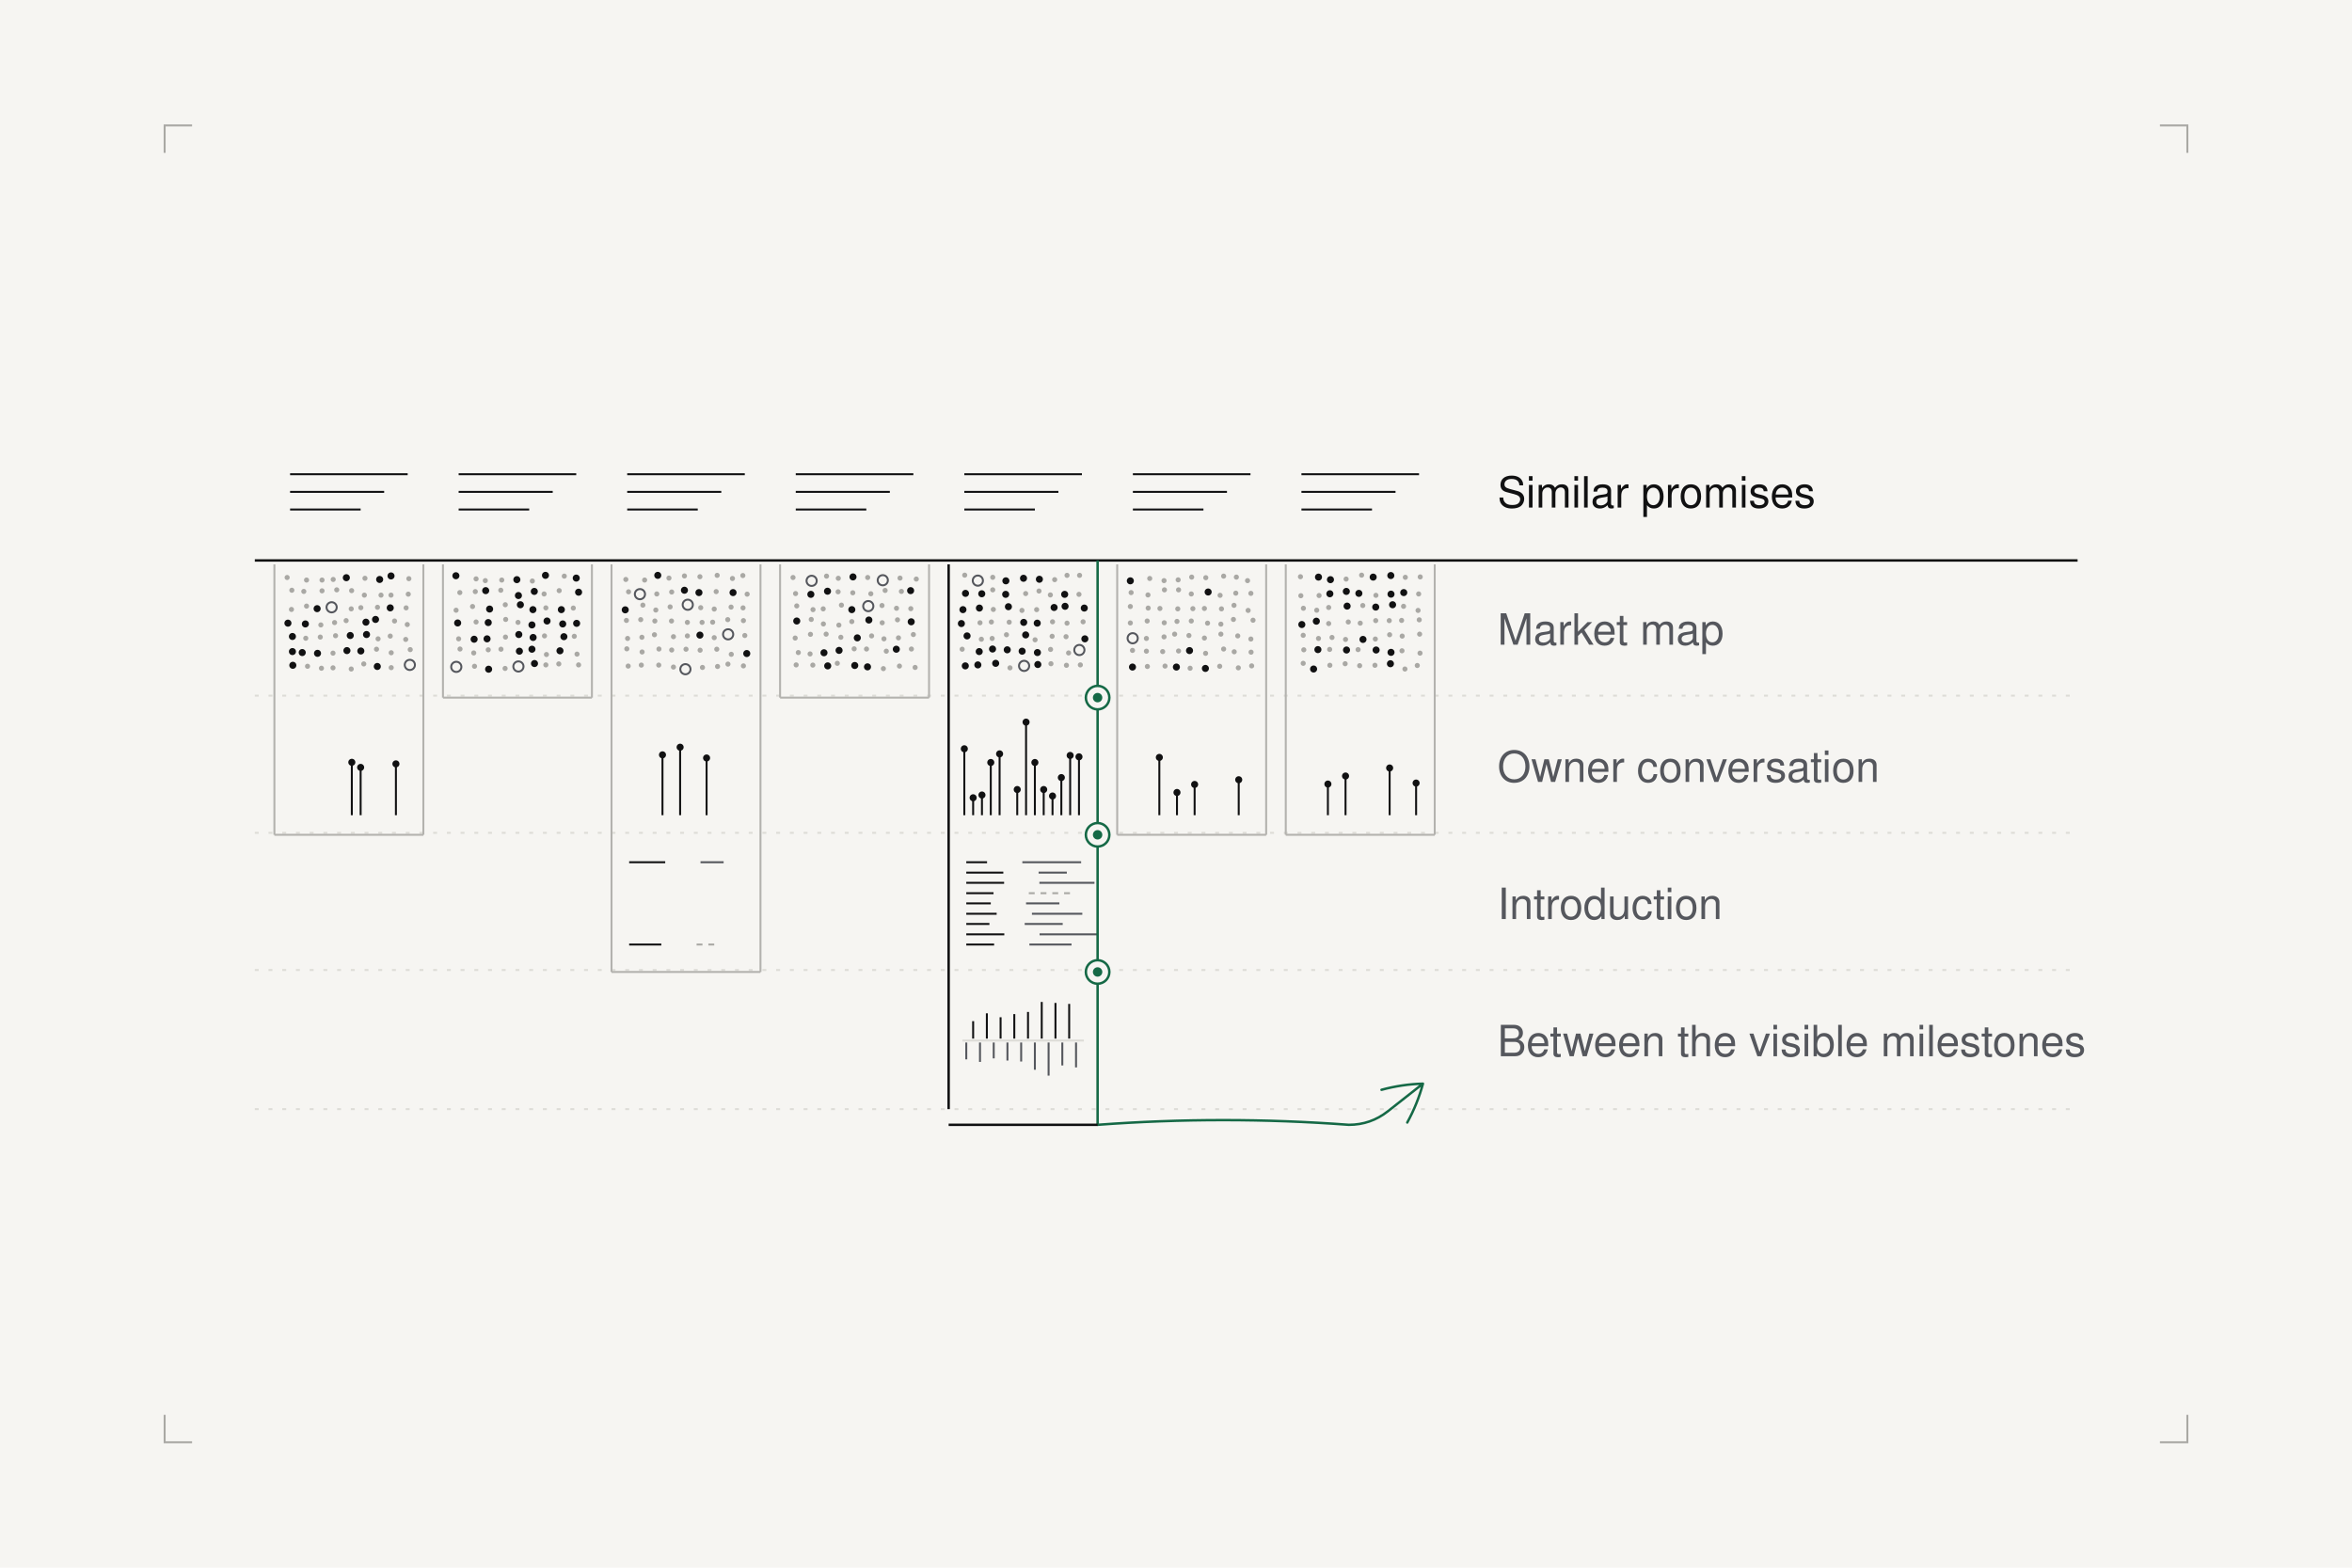
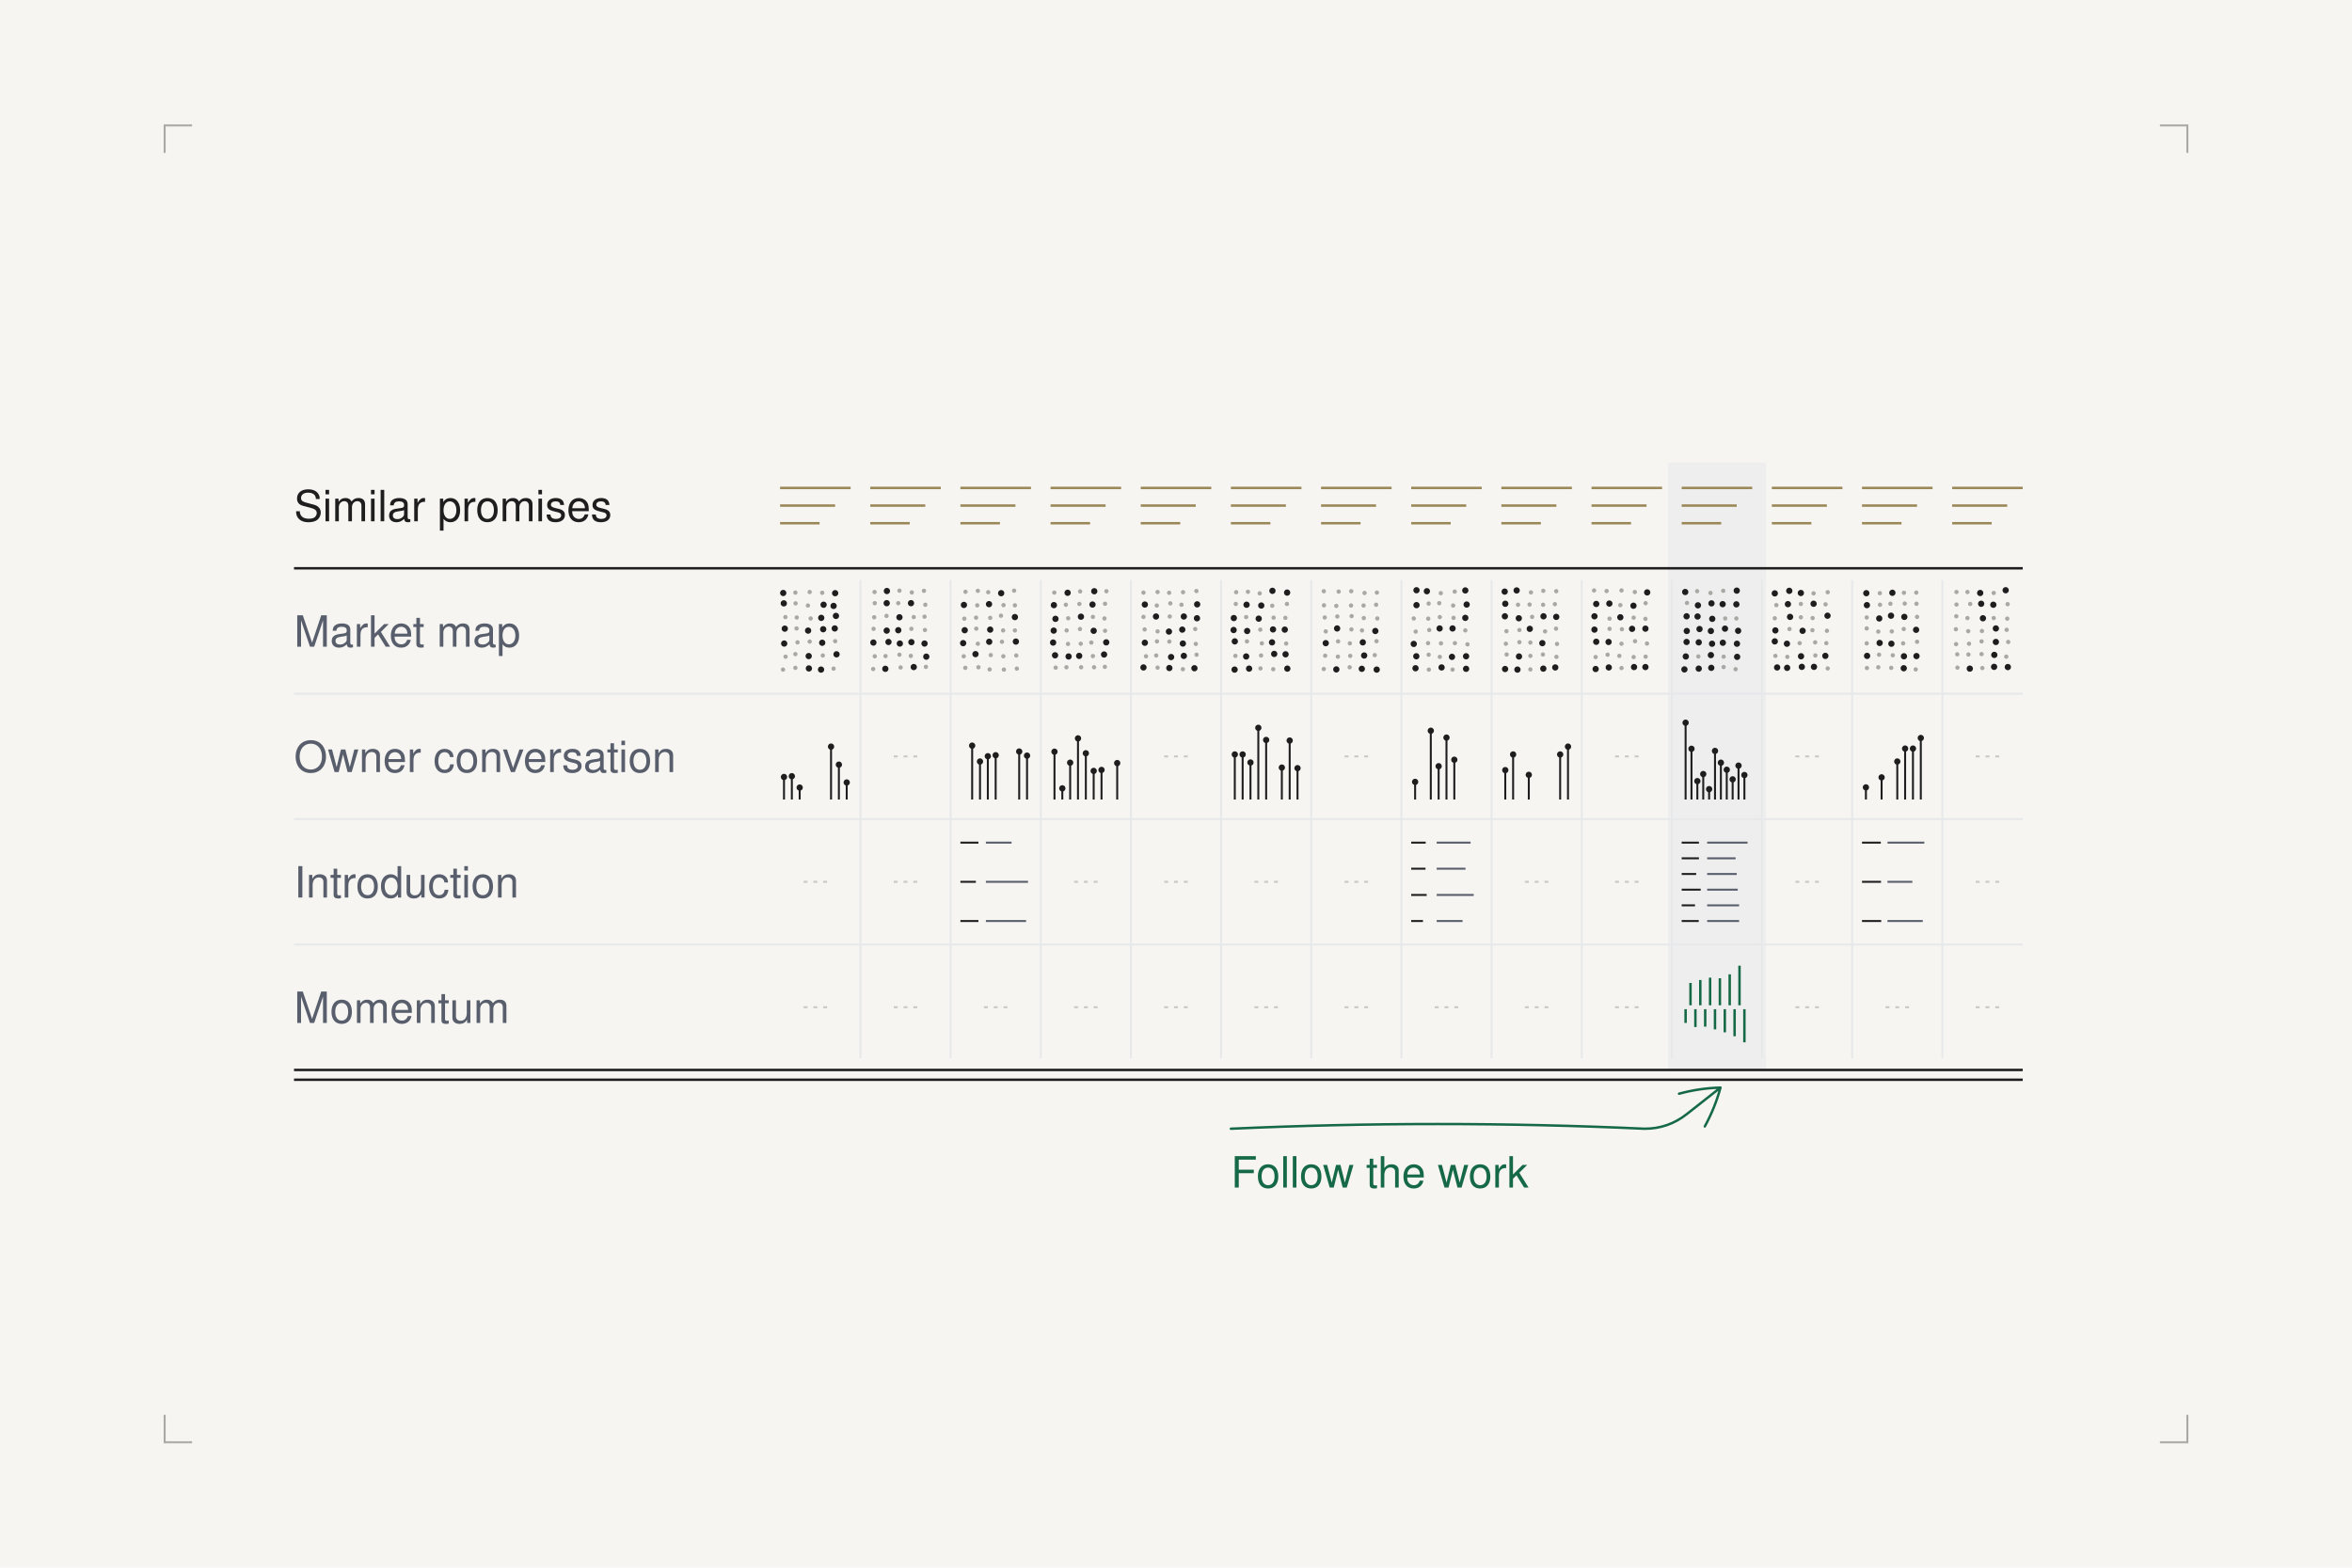
<svg xmlns="http://www.w3.org/2000/svg" viewBox="0 0 1200 800" preserveAspectRatio="xMidYMid slice" aria-hidden="true" focusable="false">
  <rect width="1200" height="800" fill="#f6f5f2" />
  <path d="M84 78V64H98M1102 64H1116V78M1116 722V736H1102M98 736H84V722" fill="none" stroke="#a9a8a4" stroke-width="1" vector-effect="non-scaling-stroke" />
-   <path d="M130 355H1060" stroke="#dddcd7" stroke-width="1" stroke-dasharray="2 5" fill="none" vector-effect="non-scaling-stroke" />
-   <path d="M130 425H1060" stroke="#dddcd7" stroke-width="1" stroke-dasharray="2 5" fill="none" vector-effect="non-scaling-stroke" />
-   <path d="M130 495H1060" stroke="#dddcd7" stroke-width="1" stroke-dasharray="2 5" fill="none" vector-effect="non-scaling-stroke" />
-   <path d="M130 566H1060" stroke="#dddcd7" stroke-width="1" stroke-dasharray="2 5" fill="none" vector-effect="non-scaling-stroke" />
-   <text x="764" y="329" fill="#55575d" font-family="'DM Sans',Helvetica,Arial,sans-serif" font-size="22">Market map</text>
-   <text x="764" y="399" fill="#55575d" font-family="'DM Sans',Helvetica,Arial,sans-serif" font-size="22">Owner conversation</text>
-   <text x="764" y="469" fill="#55575d" font-family="'DM Sans',Helvetica,Arial,sans-serif" font-size="22">Introduction</text>
-   <text x="764" y="539" fill="#55575d" font-family="'DM Sans',Helvetica,Arial,sans-serif" font-size="22">Between the visible milestones</text>
-   <path d="M130 286H1060" stroke="#111112" stroke-width="1.25" fill="none" vector-effect="non-scaling-stroke" />
-   <text x="764" y="259" fill="#111112" font-family="'DM Sans',Helvetica,Arial,sans-serif" font-size="22">Similar promises</text>
-   <path d="M148 242h60M148 251h48M148 260h36" stroke="#111112" stroke-width="1" fill="none" vector-effect="non-scaling-stroke" />
-   <path d="M146.5 294.7h0M156.4 296h0M164.3 296h0M170 295.7h0M186.2 295.1h0M208.6 295.3h0M148.9 301.2h0M155 301.8h0M164.3 301.5h0M171.8 301h0M179.4 301.4h0M185.9 303.7h0M194.4 303.7h0M199.5 303.7h0M208.3 303.2h0M148.7 311h0M156.4 309.3h0M179.2 310.7h0M184.1 310.1h0M192.6 309.9h0M207.2 310.2h0M163.7 318.9h0M170.7 317.7h0M176.6 316.7h0M201.3 316.9h0M207.8 318.7h0M156 325.7h0M163.4 325.1h0M171.2 324.4h0M192.9 326h0M199.1 324.6h0M207 326.3h0M169.9 333.3h0M192.1 331.3h0M199.6 333.1h0M209.3 331.5h0M156.9 340h0M164 341h0M169.9 340.8h0M179.2 341.4h0M185.6 338.8h0M199.6 340.7h0" stroke="#a9a8a4" stroke-width="2.6" stroke-linecap="round" />
-   <path d="M176.7 294.8h0M193.7 295.7h0M199.5 293.9h0M161.8 310.6h0M199.1 310.2h0M146.9 318h0M155.8 318.4h0M186.7 317.5h0M191.6 316.1h0M149.2 324.8h0M178.7 324.3h0M187 323.8h0M149.2 332.5h0M154.2 333h0M162 333.4h0M177 332h0M184.1 332.2h0M149.4 339.5h0M192.5 340.1h0" stroke="#111112" stroke-width="3.6" stroke-linecap="round" />
-   <circle cx="169.2" cy="309.9" r="2.6" fill="#f6f5f2" stroke="#55575d" stroke-width="1" vector-effect="non-scaling-stroke" />
-   <circle cx="209.1" cy="339.3" r="2.6" fill="#f6f5f2" stroke="#55575d" stroke-width="1" vector-effect="non-scaling-stroke" />
-   <path d="M179.5 389h0M184 391.6h0M202 389.8h0" stroke="#111112" stroke-width="3.6" stroke-linecap="round" />
-   <path d="M179.5 416V389M184 416V391.6M202 416V389.8" stroke="#111112" stroke-width="1" fill="none" vector-effect="non-scaling-stroke" />
-   <path d="M140 288V426M216 288V426" stroke="#b3b2ae" stroke-width="1" fill="none" vector-effect="non-scaling-stroke" />
-   <path d="M140 426H216" stroke="#b3b2ae" stroke-width="1" fill="none" vector-effect="non-scaling-stroke" />
-   <path d="M234 242h60M234 251h48M234 260h36" stroke="#111112" stroke-width="1" fill="none" vector-effect="non-scaling-stroke" />
-   <path d="M242.9 295.4h0M247.6 296.3h0M256 296h0M271.6 296.5h0M287.9 294h0M234.6 302.4h0M242.5 301.9h0M255.5 301.2h0M277.6 303.1h0M285.3 301.4h0M232.7 311.4h0M241.1 309.5h0M257.8 308.6h0M278.5 310.2h0M292.5 310.3h0M242.9 317.4h0M258 316.1h0M264.3 317.6h0M234 326h0M257.9 325.1h0M277.8 324.5h0M293 324.7h0M234.7 331.2h0M241.7 333.2h0M249.1 331.6h0M255.6 331.3h0M278.8 334h0M294.4 333.8h0M242.1 340h0M257.7 341.1h0M278.5 339.3h0M285.1 338.8h0M295.2 339.3h0" stroke="#a9a8a4" stroke-width="2.6" stroke-linecap="round" />
-   <path d="M232.6 293.8h0M263.7 295.8h0M278.3 293.6h0M294 295h0M247.8 301.4h0M264.5 303.9h0M272.6 301.8h0M295.2 302.2h0M249.8 310.8h0M265.5 308.6h0M271.9 311.1h0M286.4 311.1h0M233.5 317.9h0M249.1 317.7h0M271.4 318.9h0M279.1 316.9h0M287.1 318.4h0M294.2 318.1h0M241.9 326.2h0M248.5 326h0M264.7 323.8h0M272 325.3h0M287.7 324.9h0M265 332.3h0M271.4 331.3h0M285.7 332.1h0M249.3 341.5h0M272.7 338.6h0" stroke="#111112" stroke-width="3.6" stroke-linecap="round" />
-   <circle cx="232.8" cy="340.3" r="2.6" fill="#f6f5f2" stroke="#55575d" stroke-width="1" vector-effect="non-scaling-stroke" />
-   <circle cx="264.5" cy="340.1" r="2.6" fill="#f6f5f2" stroke="#55575d" stroke-width="1" vector-effect="non-scaling-stroke" />
-   <path d="M226 288V356M302 288V356" stroke="#b3b2ae" stroke-width="1" fill="none" vector-effect="non-scaling-stroke" />
-   <path d="M226 356H302" stroke="#b3b2ae" stroke-width="1" fill="none" vector-effect="non-scaling-stroke" />
-   <path d="M320 242h60M320 251h48M320 260h36" stroke="#111112" stroke-width="1" fill="none" vector-effect="non-scaling-stroke" />
-   <path d="M319.3 295.7h0M328.9 296h0M341.3 295h0M349.2 293.9h0M357.1 294.3h0M365.9 293.6h0M373.7 295.2h0M379 293.7h0M320.7 302h0M335.1 303.1h0M342.7 302.1h0M365.4 301.9h0M381.2 303.2h0M328 308.8h0M334.6 311.3h0M341.9 309.7h0M357.5 310.1h0M364.4 310.8h0M373 309.8h0M379.1 310.2h0M319.6 316.6h0M326.9 316.2h0M334.1 316.9h0M342.6 316.9h0M350.7 317.6h0M358.2 317.6h0M363.6 317.5h0M371.3 316.2h0M379.3 316.7h0M320.2 325.8h0M327.5 325.2h0M333.9 323.9h0M343.6 324.9h0M350.7 324.5h0M364.4 325.4h0M380 324.3h0M319.8 331.1h0M327.6 332.7h0M336.2 331.2h0M342.7 331.7h0M350 331.3h0M357.2 331.8h0M365.7 331.3h0M373.1 333.9h0M320.5 339.9h0M327.2 339.4h0M336.1 339.4h0M343.6 340.4h0M358.4 340.6h0M366.1 340.1h0M371.4 338.9h0M379.3 339.8h0" stroke="#a9a8a4" stroke-width="2.6" stroke-linecap="round" />
-   <path d="M335.6 293.6h0M349.2 301.2h0M356.6 302.4h0M374 302.4h0M319 311.2h0M357.1 324.1h0M381 333.5h0" stroke="#111112" stroke-width="3.6" stroke-linecap="round" />
-   <circle cx="326.5" cy="303.2" r="2.6" fill="#f6f5f2" stroke="#55575d" stroke-width="1" vector-effect="non-scaling-stroke" />
-   <circle cx="350.9" cy="308.6" r="2.6" fill="#f6f5f2" stroke="#55575d" stroke-width="1" vector-effect="non-scaling-stroke" />
-   <circle cx="371.5" cy="323.7" r="2.6" fill="#f6f5f2" stroke="#55575d" stroke-width="1" vector-effect="non-scaling-stroke" />
-   <circle cx="349.7" cy="341.5" r="2.6" fill="#f6f5f2" stroke="#55575d" stroke-width="1" vector-effect="non-scaling-stroke" />
-   <path d="M338 385.2h0M347 381.3h0M360.5 386.8h0" stroke="#111112" stroke-width="3.6" stroke-linecap="round" />
-   <path d="M338 416V385.2M347 416V381.3M360.5 416V386.8" stroke="#111112" stroke-width="1" fill="none" vector-effect="non-scaling-stroke" />
-   <path d="M357.4 440h11.8" stroke="#55575d" stroke-width="1" fill="none" vector-effect="non-scaling-stroke" />
-   <path d="M355.4 482h11.9" stroke="#a9a8a4" stroke-width="1" stroke-dasharray="3 3" fill="none" vector-effect="non-scaling-stroke" />
-   <path d="M321 440h18.4M321 482h16.4" stroke="#111112" stroke-width="1" fill="none" vector-effect="non-scaling-stroke" />
-   <path d="M312 288V496M388 288V496" stroke="#b3b2ae" stroke-width="1" fill="none" vector-effect="non-scaling-stroke" />
-   <path d="M312 496H388" stroke="#b3b2ae" stroke-width="1" fill="none" vector-effect="non-scaling-stroke" />
-   <path d="M406 242h60M406 251h48M406 260h36" stroke="#111112" stroke-width="1" fill="none" vector-effect="non-scaling-stroke" />
-   <path d="M404.6 294.7h0M421.7 294h0M427.7 295.1h0M442.7 294.7h0M459.2 295h0M467.5 295.5h0M405.9 302.9h0M427.6 302h0M435.1 302.5h0M444.3 303h0M451.6 301.3h0M459.9 301.8h0M406.5 309.2h0M414.8 311.1h0M420 310.7h0M429.3 308.8h0M450 309h0M457.4 310.4h0M464.7 310.6h0M413.9 316.1h0M420.1 318.4h0M428 319h0M434.6 317.2h0M450.1 317.8h0M457.9 316.3h0M405.7 325.6h0M413.5 323.7h0M421.5 323.6h0M429 325.2h0M444.7 324.5h0M451 326h0M458.4 325.5h0M466 323.8h0M407.3 333h0M413.3 333.7h0M435.8 331.1h0M442.1 331.2h0M452.2 332.3h0M465 331.2h0M406.2 339.3h0M414.7 339.4h0M427.2 338.5h0M450.7 341.2h0M458.9 339.9h0M466.9 340.6h0" stroke="#a9a8a4" stroke-width="2.6" stroke-linecap="round" />
-   <path d="M435.2 294.4h0M413.7 303.3h0M422.2 301.7h0M464.6 301.4h0M434.6 311.1h0M406.5 316.9h0M443.3 316.4h0M464.9 317.3h0M437.4 325.5h0M420.4 333.1h0M428.1 331.9h0M457.3 331.3h0M422.3 339.8h0M436.1 339.6h0M442.6 340.3h0" stroke="#111112" stroke-width="3.6" stroke-linecap="round" />
-   <circle cx="414.1" cy="296.4" r="2.6" fill="#f6f5f2" stroke="#55575d" stroke-width="1" vector-effect="non-scaling-stroke" />
-   <circle cx="450.4" cy="296.1" r="2.6" fill="#f6f5f2" stroke="#55575d" stroke-width="1" vector-effect="non-scaling-stroke" />
-   <circle cx="443" cy="309.3" r="2.6" fill="#f6f5f2" stroke="#55575d" stroke-width="1" vector-effect="non-scaling-stroke" />
-   <path d="M398 288V356M474 288V356" stroke="#b3b2ae" stroke-width="1" fill="none" vector-effect="non-scaling-stroke" />
-   <path d="M398 356H474" stroke="#b3b2ae" stroke-width="1" fill="none" vector-effect="non-scaling-stroke" />
-   <path d="M492 242h60M492 251h48M492 260h36" stroke="#111112" stroke-width="1" fill="none" vector-effect="non-scaling-stroke" />
-   <path d="M492.2 293.5h0M506.5 294.6h0M538.1 295.8h0M544.4 293.6h0M550.8 293.6h0M506.5 301h0M523.3 302.9h0M530.1 301.6h0M535.9 303.6h0M550.5 303.3h0M506.8 311h0M521.4 311.5h0M528.9 311.1h0M500 317.8h0M505.8 317.4h0M514.9 317.5h0M537 317.3h0M544.4 318h0M552.6 317.3h0M500.7 326.2h0M506.2 325.8h0M513.5 323.9h0M528.1 326.5h0M536.8 324.7h0M543.9 324.9h0M490.9 331.3h0M536 331.4h0M545.2 333.2h0M515.3 340.8h0M536.2 338.7h0M544.1 339.5h0M551.2 339.3h0" stroke="#a9a8a4" stroke-width="2.6" stroke-linecap="round" />
-   <path d="M513.2 296.4h0M522.2 295.1h0M530.3 295.6h0M492.6 302.8h0M500.9 303h0M513.1 303.3h0M543.2 303.3h0M491.3 311.1h0M499.7 310.3h0M514.5 309.6h0M537.8 310h0M543.4 309.4h0M553.2 310.3h0M490.5 318.2h0M522.3 317.6h0M529.2 318h0M493.4 324.5h0M523.3 324h0M553.5 326h0M499.6 332.5h0M506.4 331.2h0M513.9 331.6h0M521.5 332.3h0M529.3 333h0M492.5 339.8h0M498.9 339.3h0M508 338.5h0M529.5 339.1h0" stroke="#111112" stroke-width="3.6" stroke-linecap="round" />
-   <circle cx="498.9" cy="296.3" r="2.6" fill="#f6f5f2" stroke="#55575d" stroke-width="1" vector-effect="non-scaling-stroke" />
-   <circle cx="550.7" cy="331.7" r="2.6" fill="#f6f5f2" stroke="#55575d" stroke-width="1" vector-effect="non-scaling-stroke" />
-   <circle cx="522.5" cy="339.8" r="2.6" fill="#f6f5f2" stroke="#55575d" stroke-width="1" vector-effect="non-scaling-stroke" />
-   <path d="M492 382.1h0M496.5 407.1h0M501 405.7h0M505.5 389.1h0M510 384.7h0M519 402.9h0M523.5 368.5h0M528 389.1h0M532.5 402.9h0M537 406.2h0M541.5 396.8h0M546 385.5h0M550.5 386.2h0" stroke="#111112" stroke-width="3.6" stroke-linecap="round" />
-   <path d="M492 416V382.1M496.5 416V407.1M501 416V405.7M505.5 416V389.1M510 416V384.7M519 416V402.9M523.5 416V368.5M528 416V389.1M532.5 416V402.9M537 416V406.2M541.5 416V396.8M546 416V385.5M550.5 416V386.2" stroke="#111112" stroke-width="1" fill="none" vector-effect="non-scaling-stroke" />
-   <path d="M521.6 440h30M529.9 445.3h14.4M530.3 450.5h28.1M523.5 461h17M526.5 466.3h25.7M522.8 471.5h19.4M530.4 476.8h29.3M525.2 482h21.5" stroke="#55575d" stroke-width="1" fill="none" vector-effect="non-scaling-stroke" />
-   <path d="M524.9 455.8h23.2" stroke="#a9a8a4" stroke-width="1" stroke-dasharray="3 3" fill="none" vector-effect="non-scaling-stroke" />
-   <path d="M493 440h10.6M493 445.3h18.9M493 450.5h19.3M493 455.8h13.9M493 461h12.5M493 466.3h15.5M493 471.5h11.8M493 476.8h19.4M493 482h14.2" stroke="#111112" stroke-width="1" fill="none" vector-effect="non-scaling-stroke" />
-   <path d="M491 531H553" stroke="#dddcd7" stroke-width="1" fill="none" vector-effect="non-scaling-stroke" />
-   <path d="M493 532V540.6M500 532V541.9M507 532V540.1M514 532V541.2M521 532V541.7M528 532V545.9M535 532V548.9M542 532V543.7M549 532V544.7" stroke="#55575d" stroke-width="1" fill="none" vector-effect="non-scaling-stroke" />
-   <path d="M496.5 530V521.1M503.5 530V517.1M510.5 530V519.1M517.5 530V517.5M524.5 530V516.4M531.5 530V511.3M538.5 530V511.8M545.5 530V512.3" stroke="#111112" stroke-width="1" fill="none" vector-effect="non-scaling-stroke" />
-   <path d="M484 288V566" stroke="#111112" stroke-width="1.25" fill="none" vector-effect="non-scaling-stroke" />
-   <path d="M578 242h60M578 251h48M578 260h36" stroke="#111112" stroke-width="1" fill="none" vector-effect="non-scaling-stroke" />
-   <path d="M586.6 295.2h0M593.9 296.3h0M601.1 295.9h0M608 294.5h0M615.2 294.8h0M624.3 294h0M630.8 294.5h0M636.5 296.3h0M577.1 302.4h0M585.7 303.6h0M594.1 301h0M601.3 301h0M607.8 303.1h0M622.5 303.8h0M630.5 302.7h0M638.2 302.8h0M576.7 309.5h0M585.8 310.3h0M591.8 310.5h0M600.9 310.7h0M608.6 310.6h0M614.5 310.5h0M623.2 310.7h0M629.6 308.9h0M636.8 311.5h0M576.7 317.9h0M585.3 316.9h0M594 317.8h0M600.5 317.1h0M607.8 316.9h0M616.1 318h0M622.9 318.5h0M629.3 316.1h0M639.3 316.5h0M584.9 325.8h0M593.9 325h0M599.3 323.6h0M606.6 324.3h0M614.5 325.6h0M622.9 323.6h0M631.5 324.5h0M638.2 326.1h0M577.8 331.9h0M584.9 332.3h0M593.2 332.5h0M601.3 332.2h0M615.1 333.4h0M624.3 331.2h0M629.7 332.6h0M638.3 332.8h0M585.4 340.1h0M594.4 339.9h0M607.2 341h0M622.3 340h0M631.8 340.8h0M638.6 339.8h0" stroke="#a9a8a4" stroke-width="2.6" stroke-linecap="round" />
-   <path d="M576.7 296.4h0M616.4 302.1h0M606.9 332h0M577.8 340.4h0M600.2 340.4h0M615 341.1h0" stroke="#111112" stroke-width="3.6" stroke-linecap="round" />
-   <circle cx="577.9" cy="325.7" r="2.6" fill="#f6f5f2" stroke="#55575d" stroke-width="1" vector-effect="non-scaling-stroke" />
-   <path d="M591.5 386.5h0M600.5 404.4h0M609.5 400.3h0M632 397.9h0" stroke="#111112" stroke-width="3.6" stroke-linecap="round" />
-   <path d="M591.5 416V386.5M600.5 416V404.4M609.5 416V400.3M632 416V397.9" stroke="#111112" stroke-width="1" fill="none" vector-effect="non-scaling-stroke" />
-   <path d="M570 288V426M646 288V426" stroke="#b3b2ae" stroke-width="1" fill="none" vector-effect="non-scaling-stroke" />
-   <path d="M570 426H646" stroke="#b3b2ae" stroke-width="1" fill="none" vector-effect="non-scaling-stroke" />
-   <path d="M664 242h60M664 251h48M664 260h36" stroke="#111112" stroke-width="1" fill="none" vector-effect="non-scaling-stroke" />
-   <path d="M663.5 294.3h0M686.8 295.5h0M694.7 293.5h0M717 294.6h0M724.6 294.4h0M663.7 304h0M673 303.9h0M702 303.8h0M723.8 303.1h0M665 310.4h0M671.8 311.4h0M677.9 310h0M695.3 309h0M716.1 309.4h0M723.5 311.5h0M677.9 318.2h0M687.9 317.4h0M694 318h0M701.9 316.7h0M708.8 316.7h0M715.1 316.6h0M724.1 316.3h0M664.9 324.2h0M672.7 325.8h0M679.6 325.3h0M686.5 326.3h0M701.7 326.1h0M709 323.9h0M715.4 324.6h0M724.3 323.6h0M665.2 331.6h0M678.4 331.4h0M692.9 331.5h0M715.3 332.1h0M724.5 333.3h0M664.9 338.5h0M678.5 339.5h0M686.3 338.7h0M693.7 339.7h0M701.5 339.5h0M716.8 341.4h0M723.1 339.6h0" stroke="#a9a8a4" stroke-width="2.6" stroke-linecap="round" />
-   <path d="M672.7 294.5h0M678.8 295.8h0M700.6 294.5h0M709.6 293.7h0M678.5 303h0M686.9 301.8h0M693.3 302.8h0M709.7 303.2h0M716.2 302.4h0M687.3 309.3h0M701.9 309.8h0M710.5 308.6h0M664.2 318.7h0M671.6 317h0M695.4 326.3h0M672.4 331.5h0M687 331.7h0M702.1 331.7h0M709.7 332.9h0M670.2 341.4h0M709.4 338.7h0" stroke="#111112" stroke-width="3.6" stroke-linecap="round" />
-   <path d="M677.5 400.1h0M686.5 396h0M709 391.9h0M722.5 399.6h0" stroke="#111112" stroke-width="3.6" stroke-linecap="round" />
-   <path d="M677.5 416V400.1M686.5 416V396M709 416V391.9M722.5 416V399.6" stroke="#111112" stroke-width="1" fill="none" vector-effect="non-scaling-stroke" />
-   <path d="M656 288V426M732 288V426" stroke="#b3b2ae" stroke-width="1" fill="none" vector-effect="non-scaling-stroke" />
-   <path d="M656 426H732" stroke="#b3b2ae" stroke-width="1" fill="none" vector-effect="non-scaling-stroke" />
-   <path d="M560 286V574" stroke="#156946" stroke-width="1.25" fill="none" vector-effect="non-scaling-stroke" />
-   <path d="M560.00 574.00 Q624.08 569.20 688.17 574.00 Q699.31 574.00 708.07 567.11 L726.00 553.00 M726.00 553.00 Q715.31 553.29 704.85 556.13 M726.00 553.00 Q723.21 563.32 717.99 572.83" stroke="#156946" stroke-width="1.25" stroke-linecap="round" stroke-linejoin="round" fill="none" vector-effect="non-scaling-stroke" />
-   <circle cx="560" cy="356" r="6" fill="#f6f5f2" stroke="#156946" stroke-width="1.25" vector-effect="non-scaling-stroke" />
-   <circle cx="560" cy="356" r="2.4" fill="#156946" />
-   <circle cx="560" cy="426" r="6" fill="#f6f5f2" stroke="#156946" stroke-width="1.25" vector-effect="non-scaling-stroke" />
-   <circle cx="560" cy="426" r="2.4" fill="#156946" />
-   <circle cx="560" cy="496" r="6" fill="#f6f5f2" stroke="#156946" stroke-width="1.25" vector-effect="non-scaling-stroke" />
-   <circle cx="560" cy="496" r="2.4" fill="#156946" />
-   <path d="M484 574H560" stroke="#111112" stroke-width="1.25" fill="none" vector-effect="non-scaling-stroke" />
+   <rect x="851" y="236" width="50" height="310" fill="#e7e8ea" fill-opacity=".55" />
+   <text x="150" y="266" fill="#1e1e1e" font-family="'DM Sans',Helvetica,Arial,sans-serif" font-size="22">Similar promises</text>
+   <path d="M398 249h36M398 258h28.08M398 267h20.16M444 249h36M444 258h28.08M444 267h20.16M490 249h36M490 258h28.08M490 267h20.16M536 249h36M536 258h28.08M536 267h20.16M582 249h36M582 258h28.08M582 267h20.16M628 249h36M628 258h28.08M628 267h20.16M674 249h36M674 258h28.08M674 267h20.16M720 249h36M720 258h28.08M720 267h20.16M766 249h36M766 258h28.08M766 267h20.16M812 249h36M812 258h28.08M812 267h20.16M858 249h36M858 258h28.08M858 267h20.16M904 249h36M904 258h28.08M904 267h20.16M950 249h36M950 258h28.08M950 267h20.16M996 249h36M996 258h28.08M996 267h20.16" stroke="#9b8858" stroke-width="1.25" fill="none" vector-effect="non-scaling-stroke" />
+   <path d="M150 290H1032" stroke="#1e1e1e" stroke-width="1.25" fill="none" vector-effect="non-scaling-stroke" />
+   <text x="150" y="330" fill="#585e6b" font-family="'DM Sans',Helvetica,Arial,sans-serif" font-size="22">Market map</text>
+   <text x="150" y="394" fill="#585e6b" font-family="'DM Sans',Helvetica,Arial,sans-serif" font-size="22">Owner conversation</text>
+   <text x="150" y="458" fill="#585e6b" font-family="'DM Sans',Helvetica,Arial,sans-serif" font-size="22">Introduction</text>
+   <text x="150" y="522" fill="#585e6b" font-family="'DM Sans',Helvetica,Arial,sans-serif" font-size="22">Momentum</text>
+   <path d="M439 296V540M485 296V540M531 296V540M577 296V540M623 296V540M669 296V540M715 296V540M761 296V540M807 296V540M853 296V540M899 296V540M945 296V540M991 296V540" stroke="#e7e8ea" stroke-width="1" fill="none" vector-effect="non-scaling-stroke" />
+   <path d="M150 354H1032M150 418H1032M150 482H1032" stroke="#e7e8ea" stroke-width="1" fill="none" vector-effect="non-scaling-stroke" />
+   <path d="M456 386h12M594 386h12M686 386h12M824 386h12M916 386h12M1008 386h12M410 450h12M456 450h12M548 450h12M594 450h12M640 450h12M686 450h12M778 450h12M824 450h12M916 450h12M1008 450h12M410 514h12M456 514h12M502 514h12M548 514h12M594 514h12M640 514h12M686 514h12M732 514h12M778 514h12M824 514h12M916 514h12M962 514h12M1008 514h12" stroke="#c9c8c3" stroke-width="1" stroke-dasharray="2 3" fill="none" vector-effect="non-scaling-stroke" />
+   <path d="M405.8 302.4h0M413.1 302.1h0M419.5 302.5h0M405.9 307.9h0M412.2 309h0M400.7 314.9h0M406.5 315.1h0M413.6 315.6h0M406.4 320.7h0M406.9 327.8h0M413.1 327.4h0M426.1 327.2h0M400.8 335.1h0M405.8 333.8h0M419.8 334.5h0M399.5 341.7h0M405.8 340.8h0M425.3 341.2h0M446.2 302.1h0M458.9 301.4h0M465.2 302.3h0M471.4 301.5h0M446.3 307.8h0M458.3 307.8h0M472.1 308.6h0M446 315h0M452.3 314.3h0M466.2 314.9h0M471.7 314.7h0M445.7 320.9h0M465 320.9h0M471.9 321.5h0M446.3 334.9h0M451.8 334.8h0M458.9 334.1h0M464.7 334.7h0M445.5 341.4h0M459.5 340.6h0M472.4 340.3h0M492.6 302h0M498.9 301.5h0M504.2 302.2h0M517.4 301.4h0M498.6 308.9h0M512 308.8h0M517.8 308.9h0M492 315.7h0M498 315.2h0M505.2 315.3h0M510.7 314.2h0M498.1 320.8h0M511.8 321.7h0M517.8 321.7h0M498.9 328.5h0M511.2 327.5h0M491.7 334.9h0M505.5 334.3h0M511.9 334.9h0M518.5 334.5h0M492.5 340.8h0M499.2 340.5h0M504.9 341.6h0M512.2 341.7h0M518.8 341.2h0M537.9 302.4h0M551.1 301.8h0M564.5 301.7h0M543.8 308.6h0M550.7 308.2h0M563.8 308.1h0M545 315.5h0M557.6 314.8h0M563.5 315.6h0M544.2 321.7h0M551 321h0M563.8 321.9h0M544.9 328.6h0M551.4 328.5h0M556.8 327.9h0M557.6 334.8h0M538.6 340.7h0M544.1 340.5h0M551.6 340.5h0M558.2 340.5h0M563.7 340.3h0M583.4 302.4h0M590.6 302.1h0M596.5 302.5h0M603.6 302.2h0M610.4 301.6h0M590.2 309h0M597.1 307.9h0M602.8 308.6h0M583.4 314.8h0M596.8 314.6h0M584 321.2h0M590.6 322.2h0M609.8 321h0M590.3 327.3h0M596.6 327.4h0M610.1 328.6h0M584.7 334.9h0M589.9 334.5h0M610.5 334.1h0M590.6 340.7h0M603.5 341.5h0M630.7 302.2h0M636.7 302h0M642.7 302.8h0M630.5 308.2h0M649.1 309.1h0M656.6 308.2h0M635.8 314.9h0M649.8 315.2h0M655.8 315.3h0M643 321.3h0M636.2 327.3h0M643.8 328.3h0M656.2 328.4h0M630.3 334.7h0M643.4 334.5h0M643.1 341.1h0M649.6 341.5h0M675.4 301.7h0M683 301.9h0M689.4 301.7h0M696.2 302.6h0M702.5 302.4h0M675.5 308.9h0M681.8 309.2h0M689.3 309h0M695.7 309h0M702.1 308.6h0M675.9 315.1h0M682.3 314.6h0M689.6 314.4h0M695.8 315.4h0M702.7 315.6h0M676.4 322.2h0M689.5 321.2h0M694.9 321.7h0M682.7 327.3h0M688.7 328.3h0M702.3 327.2h0M676.1 334.6h0M682.6 335.1h0M688.9 334.7h0M701.4 334.3h0M675.4 341.4h0M688.6 340.5h0M735.1 302.7h0M742.2 301.9h0M728.9 308h0M734.3 307.8h0M741.4 309h0M721.3 315.6h0M728.7 315.7h0M734.6 314.9h0M741.6 315.3h0M722.3 322.3h0M729.2 321.5h0M747.6 321.7h0M728.6 328.2h0M735.2 328.3h0M742.3 328.2h0M748.7 328.8h0M728.9 334.1h0M734.6 335.2h0M729 341.7h0M741.1 341.7h0M781.1 302.3h0M787.4 301.5h0M794 301.7h0M774.5 308.6h0M780.4 308.5h0M787.3 308.6h0M793.3 308.3h0M781.7 314.8h0M768.6 322.1h0M775.2 321.5h0M788.3 322.2h0M793.9 320.8h0M768.3 328.5h0M775.2 327.7h0M780.8 327.9h0M794.4 328.6h0M768.7 334h0M780.8 334.7h0M787.2 334h0M794.1 335.2h0M780.8 341.6h0M813.3 301.3h0M819.7 301.6h0M827.3 301.3h0M834.1 302.1h0M826.7 308.8h0M839.6 307.8h0M821.2 315.7h0M833.5 315.2h0M839.5 315.8h0M821.2 320.9h0M827.5 321.1h0M827.3 328.5h0M834.2 327.2h0M840.3 328.4h0M814.1 335.3h0M820.2 334.1h0M826.2 334.7h0M833.5 335.3h0M839.6 335.1h0M827.3 340.9h0M865.9 301.7h0M872.7 302.6h0M879.2 301.5h0M860.7 307.7h0M880.2 315.6h0M885.9 315.6h0M866.5 335h0M879.4 335.1h0M879.4 340.4h0M885.5 341.5h0M925.3 302.8h0M932.5 302.2h0M906.3 308.8h0M918.8 308.2h0M931.4 308.4h0M905.5 315.5h0M918.8 315h0M924.8 315.4h0M913 321h0M924.7 321.6h0M932.1 321.9h0M918.2 328.2h0M926.1 327.8h0M931.8 328.2h0M905.8 334.7h0M911.9 335.2h0M926.2 334.5h0M932.5 341.1h0M959.1 302.7h0M971.4 302.5h0M977.7 302.4h0M959.2 308.6h0M964.5 308.1h0M971.8 308h0M977.8 308.1h0M952.4 315.1h0M978.1 314.8h0M952.4 320.7h0M958.3 322.3h0M965.2 322.2h0M971.3 321h0M952.4 328.3h0M971 328.3h0M978.1 327.5h0M958.7 334.1h0M965.7 334.4h0M952.5 340.9h0M958.3 340.5h0M964.9 340.8h0M977.4 341.6h0M998.2 302.1h0M1003.8 302.1h0M1017.2 302.6h0M998.2 308.5h0M1005.2 308.2h0M1024.3 308.3h0M998.1 314.5h0M1003.8 315.4h0M1017.2 315.4h0M1024.1 315.7h0M997.9 321.1h0M1004.2 322.1h0M1011.2 322h0M1023.8 321.4h0M998 328.7h0M1004.6 328.5h0M1011 327.3h0M1024.6 327.6h0M998.6 333.9h0M1004.3 334h0M1011 333.8h0M1023.6 335.1h0M998.7 340.7h0M1011.4 340.9h0" stroke="#a9a8a4" stroke-width="2.2" stroke-linecap="round" />
+   <path d="M399.6 302.6h0M426.1 302.7h0M399.9 307.9h0M420.2 308.6h0M425.3 309.2h0M419 315.3h0M426.5 314.3h0M400.4 320.8h0M412.3 321.8h0M420 321.1h0M425.9 320.7h0M400.1 328.4h0M419.5 328h0M412.6 334.8h0M426.8 333.9h0M412.7 341.1h0M418.9 341.7h0M452.5 301.6h0M452.4 307.8h0M464.8 307.8h0M458.9 315h0M452.4 321.8h0M458.3 321.6h0M445.6 327.9h0M453.3 327.6h0M459.1 328.4h0M465 327.7h0M471.7 328.4h0M472.6 335.1h0M451.7 341.3h0M466.2 340.4h0M510.8 302.7h0M491.8 308.7h0M504.6 308.3h0M517.8 314.9h0M492.2 321.6h0M505.2 321.3h0M491.4 328.2h0M504.7 327.5h0M518.3 327.4h0M497.7 333.8h0M544.7 302.5h0M558.3 301.7h0M537.7 308.8h0M557.4 308.5h0M538.5 315.8h0M551.5 314.7h0M537.6 321.8h0M558 321.9h0M537.3 327.9h0M564.4 327.8h0M538.3 334.4h0M545.2 335h0M550.6 334.7h0M563.3 334h0M584.1 308.5h0M610.8 308.4h0M589.8 314.6h0M604 314.6h0M610.7 315.5h0M596.4 322.3h0M603.2 321.3h0M584.1 328h0M603.5 328.4h0M597.5 335.3h0M604 334.7h0M583.4 340.6h0M596.6 340.9h0M609.4 341h0M649.2 301.5h0M656.7 302.4h0M636 308.6h0M643.5 309h0M629.5 315.4h0M642.2 315.7h0M629.4 321.5h0M636.3 322h0M649.5 321.2h0M655.5 321.3h0M630 327.3h0M649 327.8h0M635.8 335h0M650.1 333.7h0M655.9 333.9h0M629.9 341.7h0M637.3 341.2h0M656.8 341.2h0M682.2 320.7h0M701.7 322h0M676.4 328.2h0M695.3 327.8h0M696 334.5h0M681.8 341.6h0M694.8 341.3h0M702.4 341.7h0M722.7 301.2h0M728 301.7h0M747.6 301.3h0M722.7 308.8h0M748.3 308.5h0M747.6 315.3h0M734.5 320.7h0M741.1 320.7h0M721.3 328.6h0M722.6 334.9h0M740.8 335.2h0M748 334.9h0M722.2 341h0M735.5 340.6h0M748 341.3h0M767.7 301.9h0M773.8 301.3h0M768 308.1h0M767.8 314.5h0M774.9 315.5h0M787.5 314.5h0M794 314.8h0M780.5 320.9h0M786.9 328.2h0M775 335h0M767.9 341.4h0M774.2 341.7h0M787.4 341.2h0M793.5 340.6h0M840.4 302.3h0M814.4 308.2h0M821.1 308h0M833.4 309.1h0M813.5 314.5h0M826.7 315h0M813.5 321.3h0M832.7 320.9h0M839.5 320.8h0M814.4 327.5h0M820.7 327.6h0M814.1 341.4h0M820.8 340.6h0M833.7 340.4h0M839.5 340.4h0M859.8 302.1h0M886.1 301.4h0M866.3 308.9h0M873.2 307.9h0M878.9 308.3h0M885.9 308.4h0M860.5 314.5h0M866.1 314.6h0M873.6 315.8h0M860.6 322h0M867.1 321h0M872.9 322h0M880.1 320.8h0M886.8 321.9h0M860.5 327.6h0M866.7 327.8h0M873.5 328.5h0M879 328h0M886.2 328.5h0M860.1 335h0M872.9 334.3h0M886.3 335.2h0M859.4 341.6h0M866.7 341.2h0M873.1 340.8h0M905.5 302.8h0M912.9 301.5h0M918.8 302.6h0M912.2 308.3h0M925.3 308.1h0M913.3 314.8h0M932.4 314.2h0M905.8 321.7h0M919.7 321.9h0M905.5 327.3h0M911.7 328.5h0M918.9 334.9h0M931.3 334.7h0M906.7 340.6h0M911.8 340.8h0M919.3 340.3h0M925.5 340.3h0M952.2 302.7h0M965.5 302.5h0M952.5 308.8h0M958.8 315.6h0M964.8 314.2h0M971.6 314.8h0M977.6 321.4h0M959 328.1h0M965 328.5h0M952.6 334.7h0M971.4 334.9h0M977.8 334.8h0M971.3 341h0M1010.3 302.6h0M1023.3 301.2h0M1010.8 308.1h0M1017 308.6h0M1011.7 315.5h0M1018.3 320.7h0M1018.3 327.6h0M1017.5 334.2h0M1005 341.2h0M1017.4 340.3h0M1024.4 340.4h0M400 396.5h0M404 396.1h0M408 401.9h0M424 381h0M428 390.2h0M432 399.3h0M496 380.5h0M500 388.6h0M504 385.9h0M508 385.4h0M520 383.5h0M524 385.6h0M538 383.6h0M542 402.3h0M546 389.2h0M550 376.8h0M554 384.4h0M558 393.4h0M562 392.9h0M570 389.4h0M630 385h0M634 385h0M638 389.1h0M642 371.4h0M646 377.6h0M654 391.7h0M658 377.9h0M662 392h0M722 399h0M730 372.9h0M734 391h0M738 376.4h0M742 387.7h0M768 393h0M772 385h0M780 395.4h0M796 385h0M800 381h0M860 368.8h0M863 382.1h0M866 398.6h0M869 395h0M872 402.7h0M875 383.2h0M878 389.2h0M881 392.8h0M884 397.7h0M887 390.7h0M890 395.5h0M952 401.8h0M960 396.7h0M968 388.6h0M972 382h0M976 382h0M980 376.6h0" stroke="#1e1e1e" stroke-width="3.2" stroke-linecap="round" />
+   <path d="M503 430h13.1M503 450h21.5M503 470h20.5M733 430h17.3M733 443.3h14.7M733 456.7h18.9M733 470h13.2M871 430h20.6M871 438h14.5M871 446h15.1M871 454h15.6M871 462h16.3M871 470h16.3M963 430h18.8M963 450h12.7M963 470h18" stroke="#585e6b" stroke-width="1" fill="none" vector-effect="non-scaling-stroke" />
+   <path d="M400 408V396.5M404 408V396.1M408 408V401.9M424 408V381M428 408V390.2M432 408V399.3M496 408V380.5M500 408V388.6M504 408V385.9M508 408V385.4M520 408V383.5M524 408V385.6M538 408V383.6M542 408V402.3M546 408V389.2M550 408V376.8M554 408V384.4M558 408V393.4M562 408V392.9M570 408V389.4M630 408V385M634 408V385M638 408V389.1M642 408V371.4M646 408V377.6M654 408V391.7M658 408V377.9M662 408V392M722 408V399M730 408V372.9M734 408V391M738 408V376.4M742 408V387.7M768 408V393M772 408V385M780 408V395.4M796 408V385M800 408V381M860 408V368.8M863 408V382.1M866 408V398.6M869 408V395M872 408V402.7M875 408V383.2M878 408V389.2M881 408V392.8M884 408V397.7M887 408V390.7M890 408V395.5M952 408V401.8M960 408V396.7M968 408V388.6M972 408V382M976 408V382M980 408V376.6M490 430h9.2M490 450h7.9M490 470h9.2M720 430h7.4M720 443.3h7.3M720 456.7h7.9M720 470h6M858 430h8.8M858 438h8.8M858 446h7.4M858 454h9.7M858 462h6.8M858 470h8.7M950 430h9.6M950 450h9.7M950 470h9.8" stroke="#1e1e1e" stroke-width="1" fill="none" vector-effect="non-scaling-stroke" />
+   <path d="M860 515V522M862.5 513V501.6M865 515V524.1M867.5 513V500.1M870 515V523.9M872.5 513V498.9M875 515V525.3M877.5 513V499.2M880 515V526.8M882.5 513V497.2M885 515V528.8M887.5 513V492.8M890 515V531.9" stroke="#156946" stroke-width="1.25" fill="none" vector-effect="non-scaling-stroke" />
+   <path d="M150 546H1032M150 551H1032" stroke="#1e1e1e" stroke-width="1.25" fill="none" vector-effect="non-scaling-stroke" />
+   <path d="M628.00 576.00 Q733.56 571.20 839.11 576.00 Q851.11 576.00 860.54 568.58 L877.80 555.00 M877.80 555.00 Q867.11 555.29 856.65 558.13 M877.80 555.00 Q875.01 565.32 869.79 574.83" stroke="#156946" stroke-width="1.25" stroke-linecap="round" stroke-linejoin="round" fill="none" vector-effect="non-scaling-stroke" />
+   <text x="628" y="606" fill="#156946" font-family="'DM Sans',Helvetica,Arial,sans-serif" font-size="22">Follow the work</text>
</svg>
